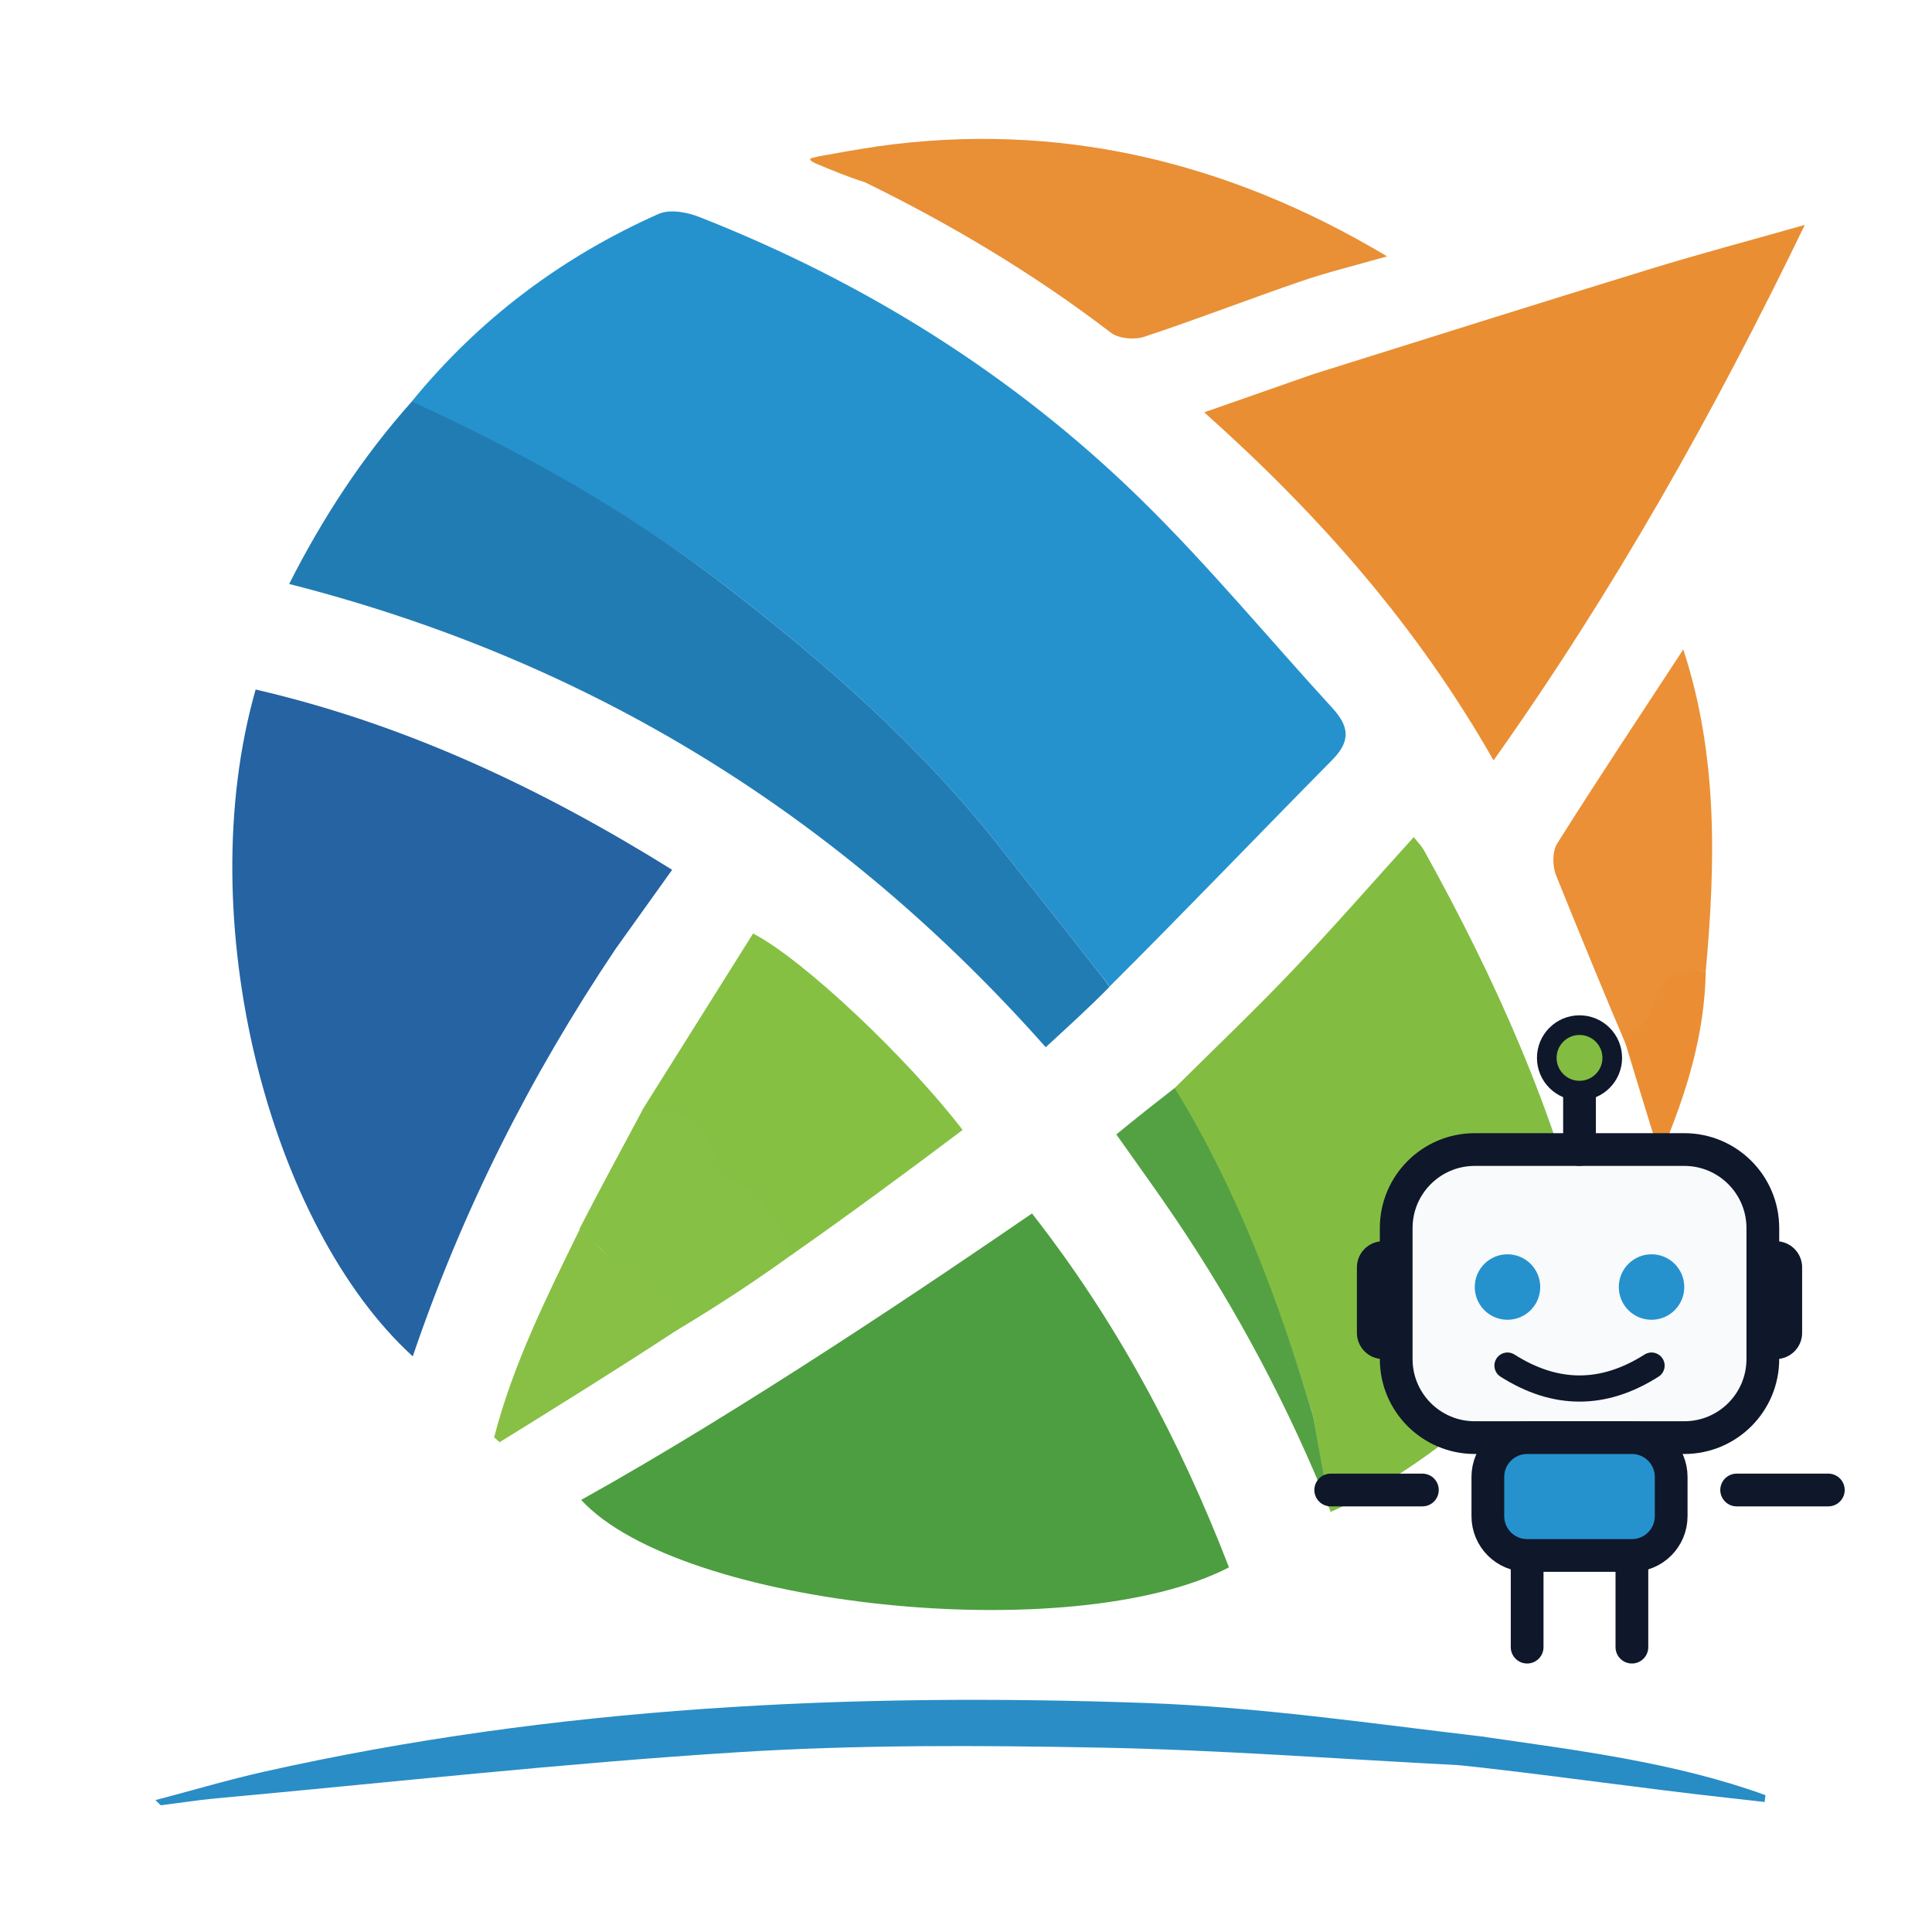
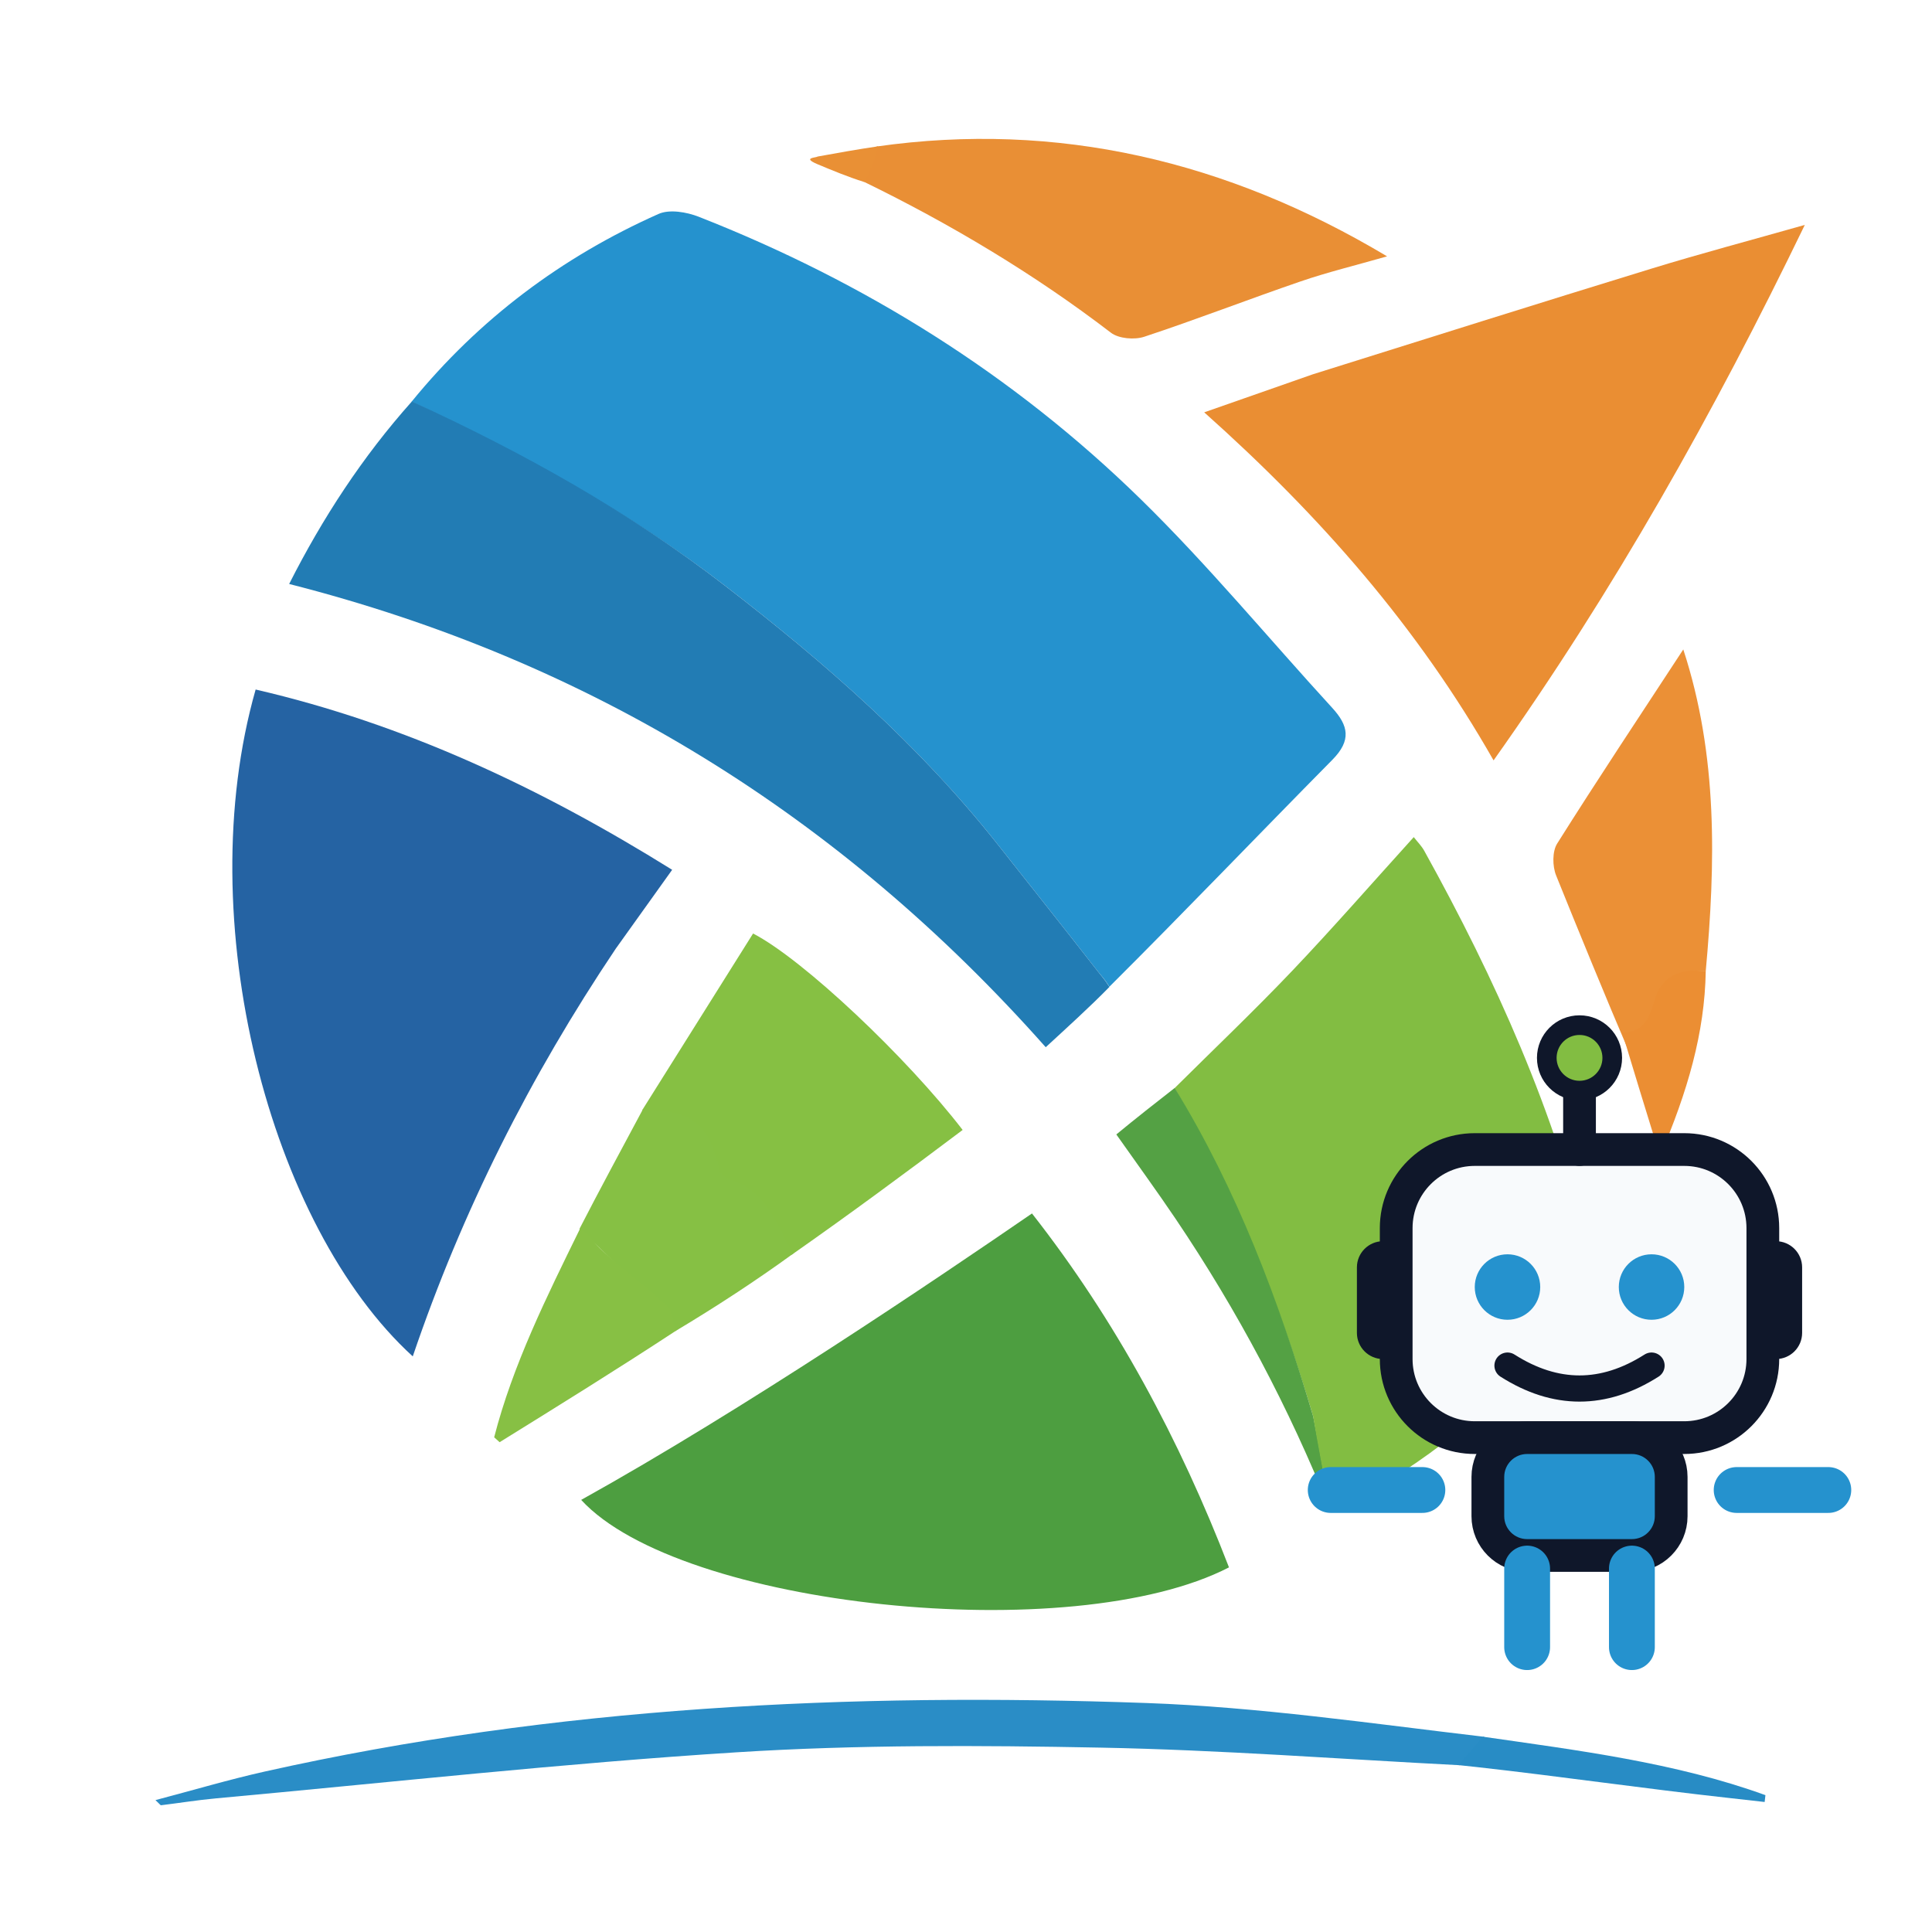
<svg xmlns="http://www.w3.org/2000/svg" version="1.1" id="Layer_1" x="0px" y="0px" width="64" height="64" viewBox="0 0 360 360" enable-background="new 0 0 360 360" xml:space="preserve">
  <defs id="defs19" />
-   <path fill="#fefffe" opacity="1" stroke="none" d="M 212,361 H 1.037 V 1.099 H 360.838 V 361 H 212 m 35.97,-78.975 c 3.705,-1.936 7.411,-3.871 11.784,-6.004 13.657,-8.927 25.132,-20.093 34.561,-33.412 1.939,-2.74 2.656,-5.208 1.822,-8.708 -6.368,-26.724 -17.499,-51.469 -30.747,-75.364 -0.51,-0.92 -1.289,-1.692 -1.958,-2.554 -7.739,8.543 -15.049,16.926 -22.708,24.976 -7.094,7.455 -14.563,14.554 -22.518,22.009 -3.303,2.728 -6.605,5.455 -10.194,8.419 3.878,5.509 7.575,10.576 11.079,15.774 11.51,17.076 21.113,35.172 28.88,54.864 M 107.439,229.423 c -5.961,12.478 -11.913,24.959 -15.358,38.397 0.339,0.304 0.677,0.608 1.016,0.912 10.995,-6.816 21.99,-13.631 33.671,-20.66 7.064,-4.726 14.128,-9.452 21.842,-14.362 10.257,-7.722 20.514,-15.444 30.767,-23.162 -10.405,-13.524 -29.706,-31.775 -39.052,-36.603 -6.84,10.897 -13.758,21.919 -21.193,33.347 -3.72,7.234 -7.44,14.467 -11.692,22.132 M 318.477,180.313 c 1.203,-19.812 1.644,-39.555 -4.82,-59.299 -8.169,12.486 -15.986,24.234 -23.5,36.172 -0.927,1.473 -0.89,4.219 -0.199,5.932 3.908,9.703 8.151,19.27 12.352,29.62 2.19,7.095 4.381,14.189 7.002,22.679 5.144,-12.023 8.12,-22.907 9.166,-35.104 m -42.275,142.814 c -20.858,-2 -41.678,-5.05 -62.58,-5.796 -55.191,-1.968 -110.14,0.646 -164.282,12.768 -6.686,1.497 -13.269,3.455 -20.369,5.324 0.796,0.746 0.931,0.971 1.037,0.958 3.414,-0.419 6.815,-0.969 10.238,-1.282 32.32,-2.958 64.603,-6.531 96.982,-8.583 22.575,-1.43 45.293,-1.308 67.928,-0.871 22.296,0.431 44.567,2.133 67.638,3.523 0.796,0.228 1.579,0.575 2.391,0.666 15.66,1.748 31.323,3.465 46.985,5.191 2.217,0.244 4.433,0.499 6.649,0.749 0.048,-0.425 0.096,-0.85 0.144,-1.275 -16.789,-6.095 -34.463,-8.194 -52.76,-11.373 M 163.216,27.201 c -3.613,0.654 -7.225,1.308 -10.838,1.963 -0.035,0.471 -0.07,0.941 -0.104,1.412 2.828,1.182 5.656,2.363 8.982,4.048 16.25,7.447 31.534,16.477 45.742,27.368 1.456,1.116 4.388,1.361 6.22,0.756 9.788,-3.236 19.408,-6.977 29.162,-10.322 4.976,-1.706 10.112,-2.947 16.082,-4.659 C 228.654,29.948 197.665,22.555 163.216,27.201 M 128.162,268.847 c -6.615,3.542 -13.23,7.083 -19.868,10.636 18.357,20.005 91.43,27.683 120.708,12.574 -9.18,-23.795 -21.092,-46.041 -36.708,-65.947 -17.767,12.209 -35.03,24.072 -52.979,36.044 -3.481,2.179 -6.963,4.358 -11.153,6.692 M 76.13,75.173 c -8.9,10.125 -16.045,21.381 -22.251,33.642 56.069,14.27 102.669,43.12 140.978,86.318 3.849,-3.55 7.494,-6.911 11.752,-10.505 13.862,-14.371 27.625,-28.841 41.655,-43.047 3.591,-3.636 3.007,-6.373 -0.022,-9.678 -11.91,-12.997 -23.171,-26.65 -35.756,-38.952 -23.695,-23.162 -51.418,-40.433 -82.273,-52.555 -2.264,-0.889 -5.462,-1.439 -7.507,-0.529 -18.047,8.029 -33.485,19.624 -46.577,35.306 M 114.951,176.479 c 3.342,-4.675 6.683,-9.35 10.296,-14.404 C 100.796,146.848 75.446,134.912 47.635,128.483 35.396,171.407 50.227,228.414 76.913,252.742 86.07,225.778 98.719,200.629 114.951,176.479 M 244.285,69.886 c -6.299,2.199 -12.598,4.398 -19.897,6.947 21.723,19.384 39.808,40.059 53.917,64.855 22.527,-31.761 41.021,-64.684 57.996,-99.779 -10.2,2.895 -19.446,5.346 -28.583,8.149 -20.928,6.42 -41.804,13.012 -63.432,19.829 z" id="path1" />
+   <path fill="none" opacity="0" stroke="none" d="M 212,361 H 1.037 V 1.099 H 360.838 V 361 H 212 m 35.97,-78.975 c 3.705,-1.936 7.411,-3.871 11.784,-6.004 13.657,-8.927 25.132,-20.093 34.561,-33.412 1.939,-2.74 2.656,-5.208 1.822,-8.708 -6.368,-26.724 -17.499,-51.469 -30.747,-75.364 -0.51,-0.92 -1.289,-1.692 -1.958,-2.554 -7.739,8.543 -15.049,16.926 -22.708,24.976 -7.094,7.455 -14.563,14.554 -22.518,22.009 -3.303,2.728 -6.605,5.455 -10.194,8.419 3.878,5.509 7.575,10.576 11.079,15.774 11.51,17.076 21.113,35.172 28.88,54.864 M 107.439,229.423 c -5.961,12.478 -11.913,24.959 -15.358,38.397 0.339,0.304 0.677,0.608 1.016,0.912 10.995,-6.816 21.99,-13.631 33.671,-20.66 7.064,-4.726 14.128,-9.452 21.842,-14.362 10.257,-7.722 20.514,-15.444 30.767,-23.162 -10.405,-13.524 -29.706,-31.775 -39.052,-36.603 -6.84,10.897 -13.758,21.919 -21.193,33.347 -3.72,7.234 -7.44,14.467 -11.692,22.132 M 318.477,180.313 c 1.203,-19.812 1.644,-39.555 -4.82,-59.299 -8.169,12.486 -15.986,24.234 -23.5,36.172 -0.927,1.473 -0.89,4.219 -0.199,5.932 3.908,9.703 8.151,19.27 12.352,29.62 2.19,7.095 4.381,14.189 7.002,22.679 5.144,-12.023 8.12,-22.907 9.166,-35.104 m -42.275,142.814 c -20.858,-2 -41.678,-5.05 -62.58,-5.796 -55.191,-1.968 -110.14,0.646 -164.282,12.768 -6.686,1.497 -13.269,3.455 -20.369,5.324 0.796,0.746 0.931,0.971 1.037,0.958 3.414,-0.419 6.815,-0.969 10.238,-1.282 32.32,-2.958 64.603,-6.531 96.982,-8.583 22.575,-1.43 45.293,-1.308 67.928,-0.871 22.296,0.431 44.567,2.133 67.638,3.523 0.796,0.228 1.579,0.575 2.391,0.666 15.66,1.748 31.323,3.465 46.985,5.191 2.217,0.244 4.433,0.499 6.649,0.749 0.048,-0.425 0.096,-0.85 0.144,-1.275 -16.789,-6.095 -34.463,-8.194 -52.76,-11.373 M 163.216,27.201 c -3.613,0.654 -7.225,1.308 -10.838,1.963 -0.035,0.471 -0.07,0.941 -0.104,1.412 2.828,1.182 5.656,2.363 8.982,4.048 16.25,7.447 31.534,16.477 45.742,27.368 1.456,1.116 4.388,1.361 6.22,0.756 9.788,-3.236 19.408,-6.977 29.162,-10.322 4.976,-1.706 10.112,-2.947 16.082,-4.659 C 228.654,29.948 197.665,22.555 163.216,27.201 M 128.162,268.847 c -6.615,3.542 -13.23,7.083 -19.868,10.636 18.357,20.005 91.43,27.683 120.708,12.574 -9.18,-23.795 -21.092,-46.041 -36.708,-65.947 -17.767,12.209 -35.03,24.072 -52.979,36.044 -3.481,2.179 -6.963,4.358 -11.153,6.692 M 76.13,75.173 c -8.9,10.125 -16.045,21.381 -22.251,33.642 56.069,14.27 102.669,43.12 140.978,86.318 3.849,-3.55 7.494,-6.911 11.752,-10.505 13.862,-14.371 27.625,-28.841 41.655,-43.047 3.591,-3.636 3.007,-6.373 -0.022,-9.678 -11.91,-12.997 -23.171,-26.65 -35.756,-38.952 -23.695,-23.162 -51.418,-40.433 -82.273,-52.555 -2.264,-0.889 -5.462,-1.439 -7.507,-0.529 -18.047,8.029 -33.485,19.624 -46.577,35.306 M 114.951,176.479 c 3.342,-4.675 6.683,-9.35 10.296,-14.404 C 100.796,146.848 75.446,134.912 47.635,128.483 35.396,171.407 50.227,228.414 76.913,252.742 86.07,225.778 98.719,200.629 114.951,176.479 M 244.285,69.886 c -6.299,2.199 -12.598,4.398 -19.897,6.947 21.723,19.384 39.808,40.059 53.917,64.855 22.527,-31.761 41.021,-64.684 57.996,-99.779 -10.2,2.895 -19.446,5.346 -28.583,8.149 -20.928,6.42 -41.804,13.012 -63.432,19.829 z" id="path1" />
  <path fill="#2592ce" opacity="1" stroke="none" d="m 76.697,74.849 c 12.524,-15.359 27.962,-26.953 46.009,-34.983 2.044,-0.91 5.243,-0.36 7.507,0.529 30.854,12.121 58.578,29.393 82.273,52.555 12.585,12.302 23.846,25.956 35.756,38.952 3.029,3.305 3.613,6.042 0.022,9.678 -14.03,14.206 -27.37,28.156 -41.545,42.284 -0.763,-1.281 -1.442,-1.951 -2.116,-2.815 -6.214,-7.963 -12.5,-15.871 -18.767,-23.794 C 171.214,138.772 153.6,123.401 135.045,109.101 117.066,95.245 97.162,84.539 76.697,74.849 Z" id="path2" />
  <path fill="#2563A3" opacity="1" stroke="none" d=" M114.738,176.768   C98.719,200.629 86.07,225.778 76.913,252.742   C50.227,228.414 35.396,171.407 47.635,128.483   C75.446,134.912 100.796,146.848 125.247,162.075   C121.634,167.129 118.292,171.804 114.738,176.768  z" id="path3" />
  <path fill="#82bd42" opacity="1" stroke="none" d="m 218.857,202.768 c 7.304,-7.256 14.772,-14.354 21.867,-21.809 7.66,-8.05 14.969,-16.432 22.708,-24.976 0.669,0.862 1.448,1.634 1.958,2.554 13.248,23.895 24.38,48.64 30.747,75.364 0.834,3.499 0.117,5.968 -1.822,8.708 -9.429,13.319 -21.548,24.679 -35.675,33.373 -2.547,-2.761 -7.837,6.332 -9.438,3.532 -1.857,-3.248 -0.787,-15.993 -4.541,-15.731 -6.468,-21.472 -14.507,-41.928 -25.803,-61.016 z" id="path4" />
  <path fill="#227cb4" opacity="1" stroke="none" d="m 76.745,74.806 c 20.749,9.527 40.321,20.439 58.3,34.295 18.555,14.3 36.169,29.671 50.79,48.156 6.267,7.922 12.552,15.83 18.767,23.794 0.674,0.863 1.353,1.591 2.118,2.854 -3.638,3.721 -8.015,7.679 -11.864,11.229 C 156.548,151.935 109.947,123.085 53.879,108.815 60.085,96.554 67.561,85.093 76.745,74.806 Z" id="path5" />
  <path fill="#EA8E33" opacity="1" stroke="none" d=" M244.65,69.739   C265.913,63.069 286.788,56.477 307.717,50.057   C316.854,47.254 326.099,44.804 336.3,41.908   C319.325,77.003 300.831,109.926 278.304,141.687   C264.195,116.892 246.11,96.216 224.387,76.832   C231.686,74.284 237.985,72.085 244.65,69.739  z" id="path6" />
  <path fill="#4d9e40" opacity="1" stroke="none" d="m 192.294,226.111 c 15.616,19.906 27.528,42.152 36.708,65.947 -29.277,15.108 -102.351,7.431 -120.708,-12.574 30.185,-16.775 66.232,-41.163 83.999,-53.372 z" id="path7" />
  <path fill="#e98f35" opacity="1" stroke="none" d="m 163.365,27.293 c 33.627,-4.768 65.288,2.654 95.097,20.474 -5.97,1.711 -11.106,2.952 -16.082,4.659 -9.754,3.345 -19.374,7.086 -29.162,10.322 -1.832,0.606 -4.764,0.36 -6.22,-0.756 -14.208,-10.891 -29.851,-20.241 -46.05,-28.137 0.944,-2.583 1.523,-4.427 2.416,-6.561 z" id="path8" />
  <path fill="#86c043" opacity="1" stroke="none" d="m 119.648,206.887 c 6.918,-11.022 13.836,-22.044 20.676,-32.941 9.346,4.828 28.647,23.079 39.052,36.603 -10.252,7.718 -21.112,15.742 -31.851,23.256 -3.264,-4.973 -6.173,-9.476 -11.716,-11.904 -1.159,-0.508 -2.604,-2.212 -2.887,-3.347 -2.146,-8.602 -3.807,-11.312 -13.274,-11.666 z" id="path9" />
  <path fill="#2A8DC6" opacity="1" stroke="none" d=" M272.003,328.923   C249.721,327.779 227.45,326.077 205.155,325.646   C182.52,325.208 159.801,325.086 137.226,326.517   C104.848,328.568 72.565,332.141 40.245,335.1   C36.822,335.413 33.421,335.963 30.007,336.382   C29.901,336.395 29.766,336.17 28.969,335.423   C36.07,333.555 42.653,331.597 49.339,330.1   C103.481,317.977 158.43,315.364 213.621,317.332   C234.524,318.077 255.344,321.127 276.59,323.629   C275.32,325.728 273.661,327.326 272.003,328.923  z" id="path10" />
  <path fill="#eb9036" opacity="1" stroke="none" d="m 303.594,196.11 c -4.129,-9.614 -9.729,-23.29 -13.638,-32.992 -0.69,-1.713 -0.727,-4.46 0.199,-5.932 7.514,-11.938 15.331,-23.686 23.5,-36.172 6.465,19.744 6.023,39.819 4.182,59.977 -5.21,-0.197 -8.091,1.015 -9.429,5.831 -0.74,2.665 -0.854,9.855 -4.816,9.287 z" id="path11" />
  <path fill="#85be41" opacity="1" stroke="none" d="m 119.767,206.75 c 9.726,0.151 12.216,2.824 14.362,11.426 0.283,1.135 2.331,1.709 3.49,2.217 5.543,2.428 7.245,8.137 10.185,13.202 -6.908,5.026 -14.499,9.978 -21.954,14.439 -1.137,-1.3 -1.238,-2.676 -2.122,-3.575 -3.955,-4.018 -7.974,-7.972 -11.989,-11.931 -1.226,-1.209 -2.51,-2.359 -3.768,-3.536 3.72,-7.234 7.817,-14.807 11.796,-22.243 z" id="path12" style="fill:#86c044;fill-opacity:1" />
  <path fill="#54a144" opacity="1" stroke="none" d="m 218.888,202.725 c 11.621,18.988 19.331,39.37 25.82,61.246 1.247,6.189 2.182,11.947 3.145,17.487 -7.65,-19.125 -17.252,-37.221 -28.763,-54.297 -3.503,-5.197 -7.201,-10.264 -11.079,-15.774 3.589,-2.964 7.248,-5.834 10.877,-8.662 z" id="path13" />
  <path fill="#8ac146" opacity="1" stroke="none" d="m 108.1,228.911 c 1.524,0.962 2.412,2.408 3.638,3.617 4.014,3.959 8.825,7.122 12.779,11.14 0.884,0.899 0.722,2.84 1.516,4.246 -10.947,7.187 -21.942,14.003 -32.937,20.819 -0.339,-0.304 -0.677,-0.608 -1.016,-0.912 3.445,-13.439 9.793,-26.216 16.019,-38.909 z" id="path14" style="fill:#87c044;fill-opacity:1" />
  <path fill="#eb8e33" opacity="1" stroke="none" d="m 302.273,192.37 c 3.926,0.199 5.187,-3.022 5.928,-5.687 1.338,-4.816 4.643,-6.255 9.64,-5.707 -0.194,11.498 -3.385,22.417 -8.53,34.441 -2.621,-8.49 -4.812,-15.585 -7.037,-23.047 z" id="path16" />
  <path fill="#288cc5" opacity="1" stroke="none" d="m 271.821,328.909 c 1.263,-1.721 2.877,-3.344 4.545,-5.294 17.511,2.528 35.807,4.791 52.596,10.885 -0.048,0.425 -0.096,0.85 -0.144,1.275 -2.216,-0.25 -4.432,-0.505 -6.649,-0.749 -15.662,-1.726 -31.343,-4.013 -47.003,-5.761 -0.812,-0.091 -2.107,-0.217 -3.345,-0.356 z" id="path17" />
  <path fill="#86c048" opacity="1" stroke="none" d="m 247.911,281.742 c -1.021,-5.824 -2.37,-12.588 -3.354,-18.533 3.47,-0.912 6.266,1.459 8.123,4.707 1.601,2.8 4.056,4.984 6.269,7.843 -3.569,2.267 -7.275,4.331 -11.039,5.983 z" id="path18" style="fill:#82bd42;fill-opacity:1" />
  <path fill="#EA9A48" opacity="1" stroke="none" d="m 163.628,27.262 c -0.483,2.195 -1.376,4.33 -2.569,6.662 -3.128,-0.985 -5.956,-2.167 -8.784,-3.348 -2.844,-1.219 -0.247,-1.157 0.104,-1.412 3.613,-0.654 7.225,-1.308 11.249,-1.902 z" id="path19" style="fill:#e99035;fill-opacity:1" />
  <g id="geoagent-robot" transform="matrix(1.22,0,0,1.22,226,202)">
    <rect x="28" y="10" width="56" height="44" rx="12" fill="#f8fafc" stroke="#0f172a" stroke-width="5" />
    <rect x="22" y="24" width="8" height="18" rx="4" fill="#0f172a" />
    <rect x="82" y="24" width="8" height="18" rx="4" fill="#0f172a" />
    <path d="M 56,10 V 0" stroke="#0f172a" stroke-width="5" stroke-linecap="round" />
    <circle cx="56" cy="-4" r="5" fill="#82bd42" stroke="#0f172a" stroke-width="3" />
    <circle cx="45" cy="31" r="5" fill="#2592ce" />
    <circle cx="67" cy="31" r="5" fill="#2592ce" />
    <path d="M 45,43 Q 56,50 67,43" fill="none" stroke="#0f172a" stroke-width="4" stroke-linecap="round" />
    <rect x="42" y="54" width="28" height="18" rx="6" fill="#2592ce" stroke="#0f172a" stroke-width="5" />
-     <path d="M 32,62 H 18" stroke="#0f172a" stroke-width="5" stroke-linecap="round" />
-     <path d="M 80,62 H 94" stroke="#0f172a" stroke-width="5" stroke-linecap="round" />
-     <path d="M 48,74 V 86" stroke="#0f172a" stroke-width="5" stroke-linecap="round" />
-     <path d="M 64,74 V 86" stroke="#0f172a" stroke-width="5" stroke-linecap="round" />
+     <path d="M 32,62 H 18" stroke="#2592ce" stroke-width="7" stroke-linecap="round" />
+     <path d="M 80,62 H 94" stroke="#2592ce" stroke-width="7" stroke-linecap="round" />
+     <path d="M 48,74 V 86" stroke="#2592ce" stroke-width="7" stroke-linecap="round" />
+     <path d="M 64,74 V 86" stroke="#2592ce" stroke-width="7" stroke-linecap="round" />
  </g>
</svg>
